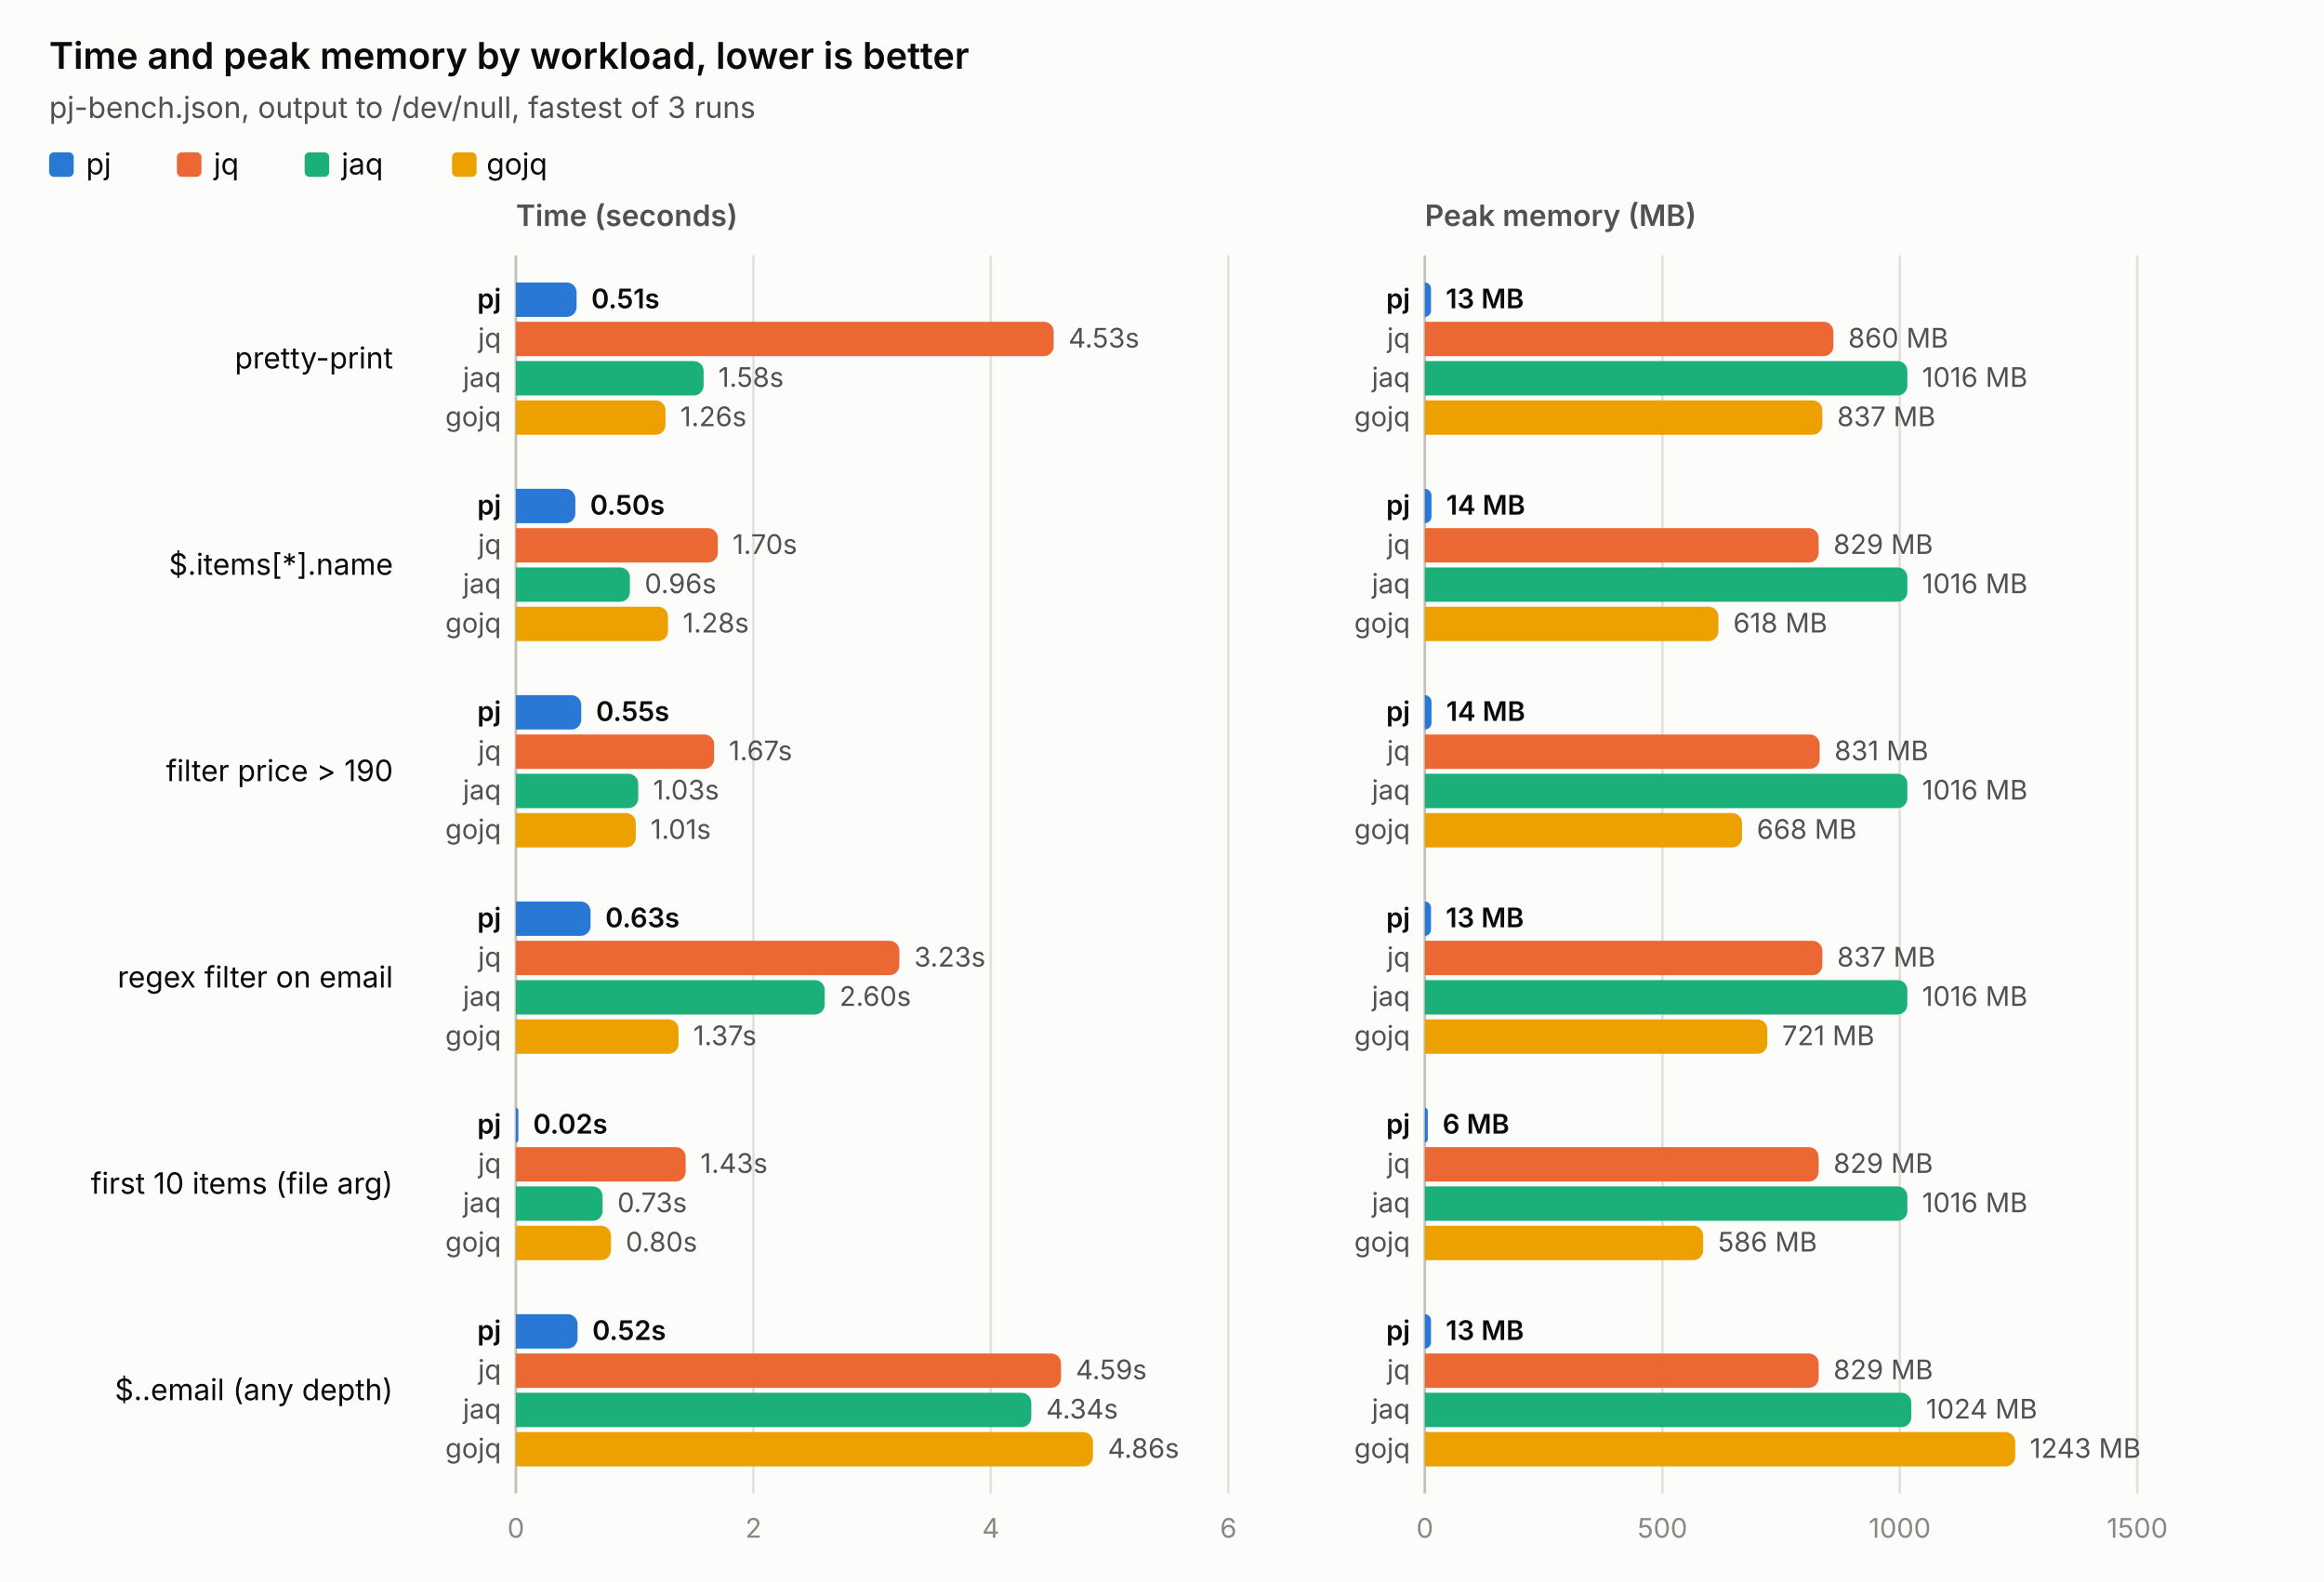
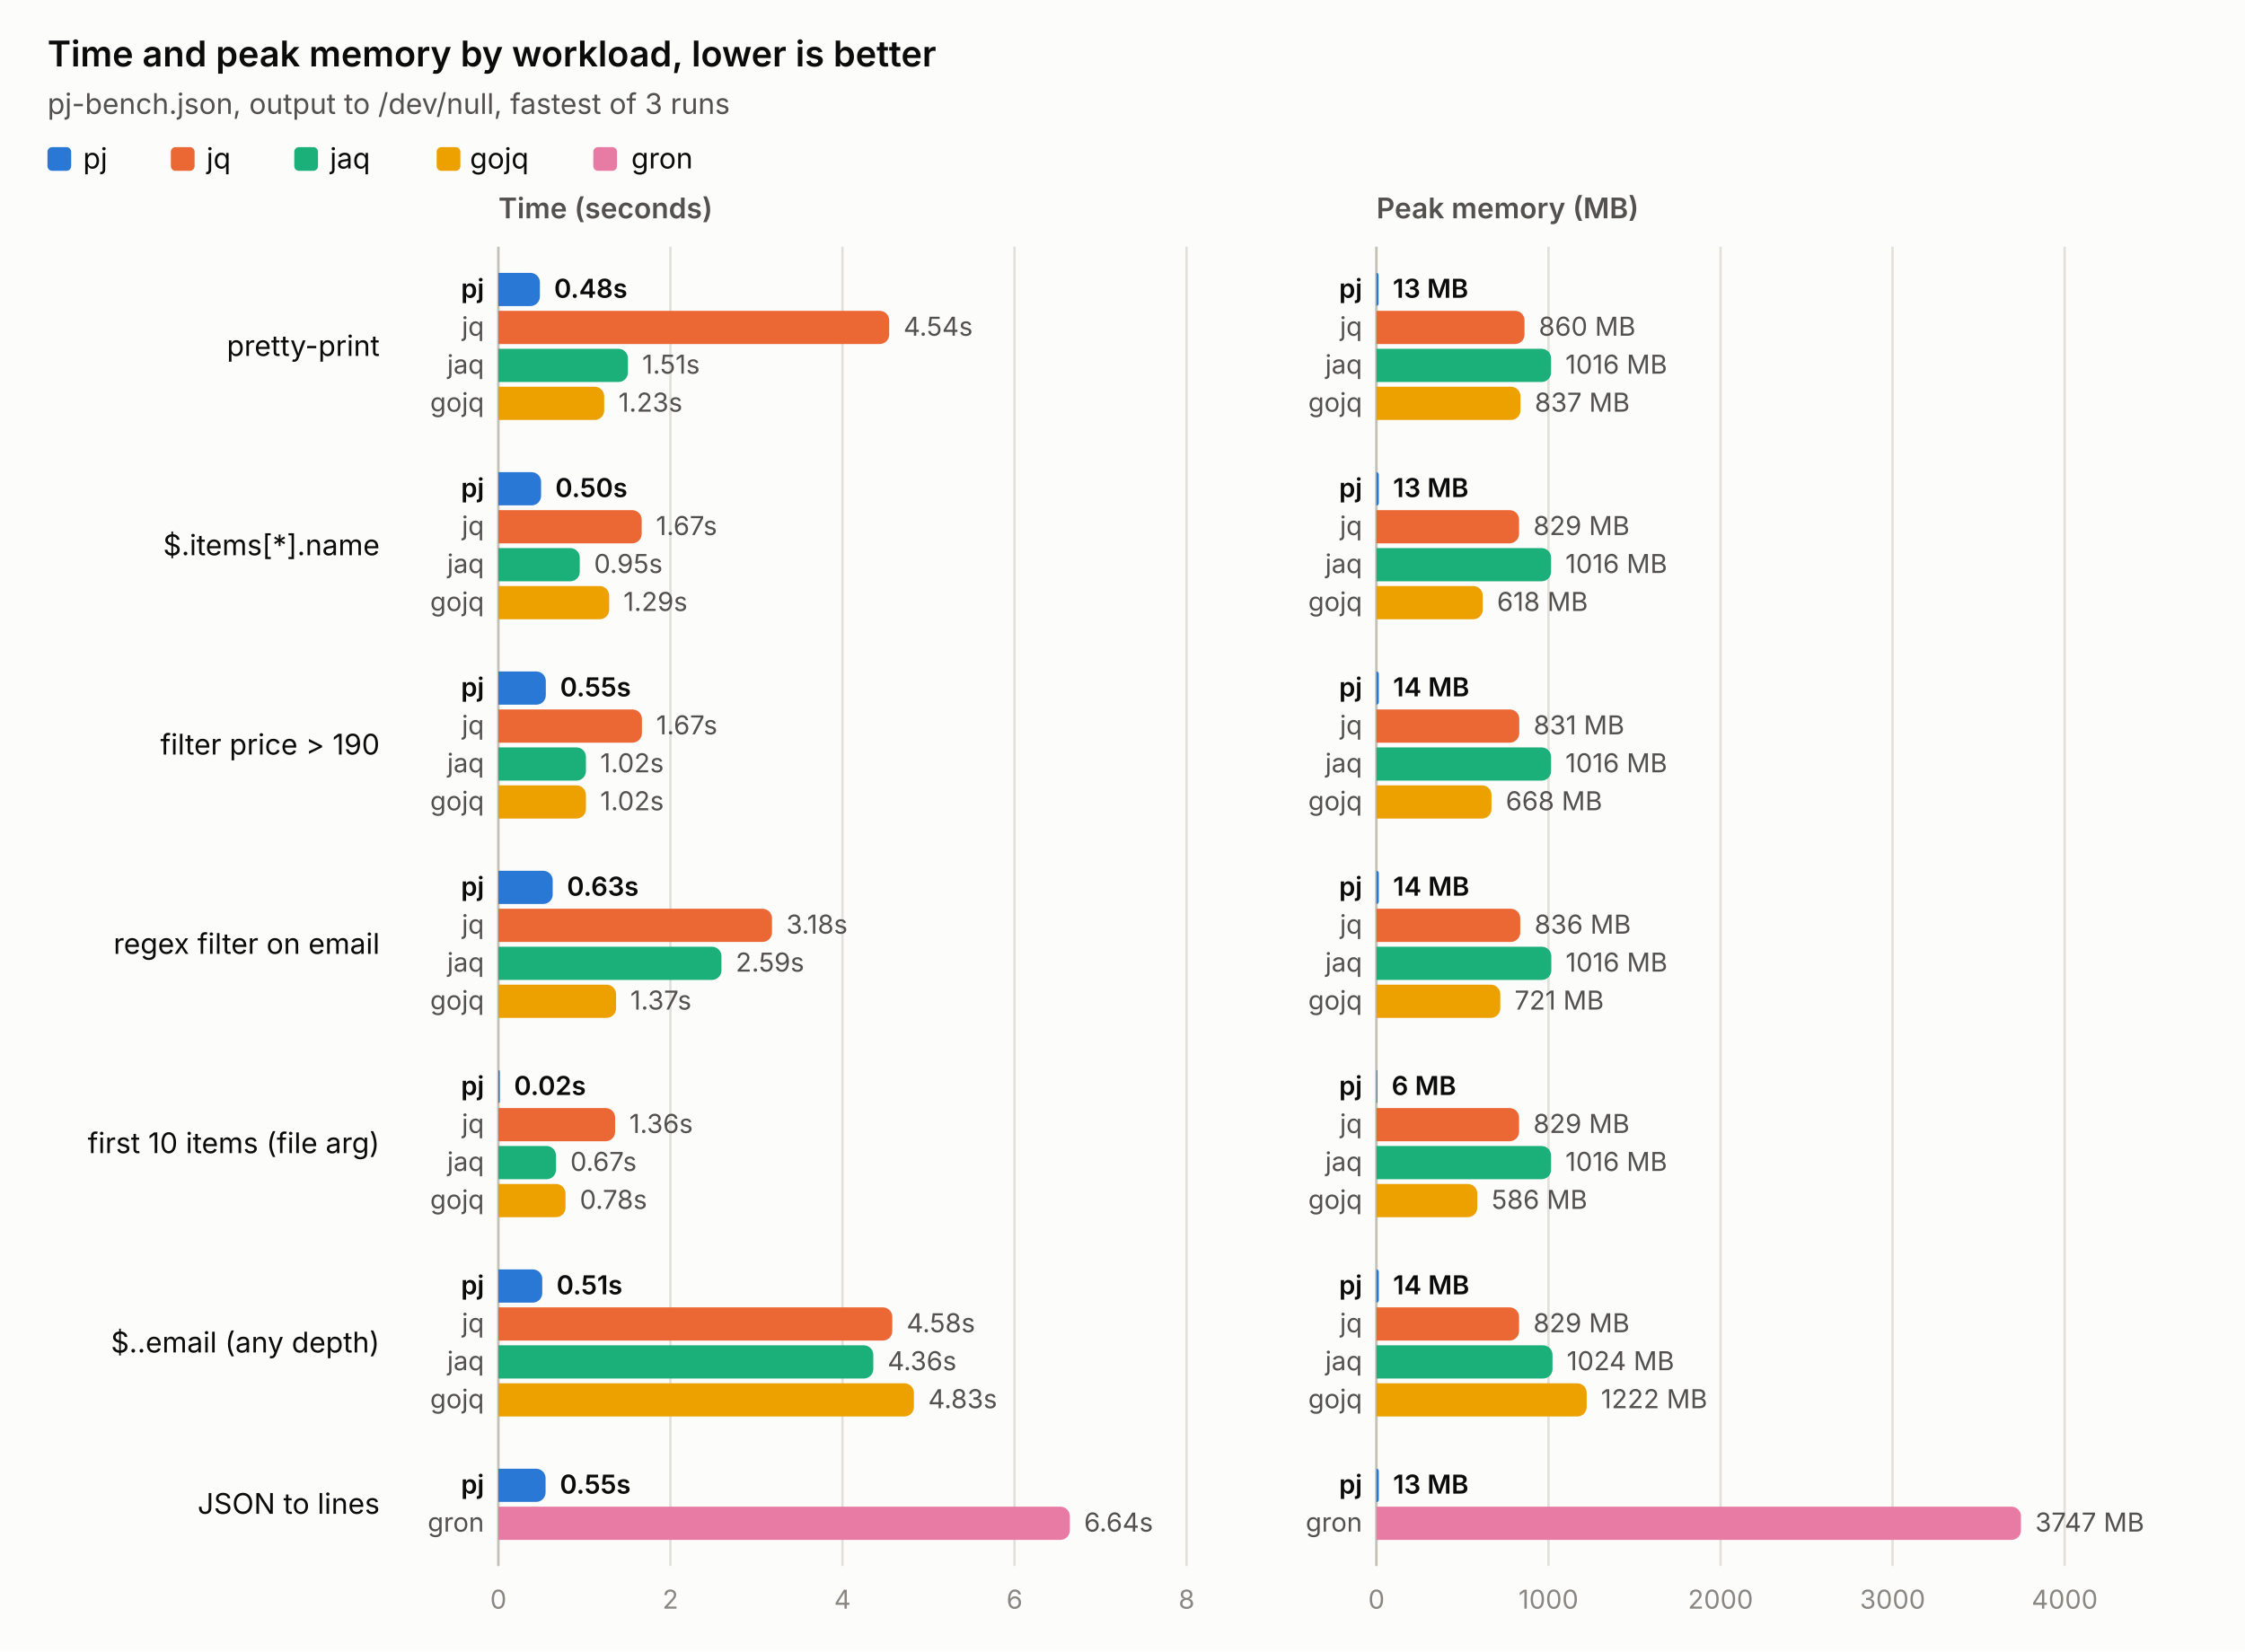
- <svg xmlns="http://www.w3.org/2000/svg" width="946" height="644" viewBox="0 0 946 644" font-family="system-ui, -apple-system, &quot;Segoe UI&quot;, sans-serif" font-size="12">
+ <svg xmlns="http://www.w3.org/2000/svg" width="946" height="696" viewBox="0 0 946 696" font-family="system-ui, -apple-system, &quot;Segoe UI&quot;, sans-serif" font-size="12">
  <rect width="100%" height="100%" fill="#fcfcfb" />
  <text x="20" y="28" fill="#0b0b0b" font-size="15" font-weight="600">Time and peak memory by workload, lower is better</text>
  <text x="20" y="48" fill="#52514e">pj-bench.json, output to /dev/null, fastest of 3 runs</text>
  <rect x="20" y="62" width="10" height="10" rx="2" fill="#2a78d6" />
  <text x="35" y="71" fill="#0b0b0b">pj</text>
  <rect x="72" y="62" width="10" height="10" rx="2" fill="#eb6834" />
  <text x="87" y="71" fill="#0b0b0b">jq</text>
  <rect x="124" y="62" width="10" height="10" rx="2" fill="#1baf7a" />
  <text x="139" y="71" fill="#0b0b0b">jaq</text>
  <rect x="184" y="62" width="10" height="10" rx="2" fill="#eda100" />
  <text x="198" y="71" fill="#0b0b0b">gojq</text>
+   <rect x="250" y="62" width="10" height="10" rx="2" fill="#e87ba4" />
+   <text x="266" y="71" fill="#0b0b0b">gron</text>
  <text x="210" y="92" fill="#52514e" font-weight="600">Time (seconds)</text>
-   <line x1="210.0" y1="104" x2="210.0" y2="608" stroke="#e1e0d9" stroke-width="1" />
-   <text x="210.0" y="626" fill="#898781" font-size="11" text-anchor="middle">0</text>
-   <line x1="306.7" y1="104" x2="306.7" y2="608" stroke="#e1e0d9" stroke-width="1" />
-   <text x="306.7" y="626" fill="#898781" font-size="11" text-anchor="middle">2</text>
-   <line x1="403.3" y1="104" x2="403.3" y2="608" stroke="#e1e0d9" stroke-width="1" />
-   <text x="403.3" y="626" fill="#898781" font-size="11" text-anchor="middle">4</text>
-   <line x1="500.0" y1="104" x2="500.0" y2="608" stroke="#e1e0d9" stroke-width="1" />
-   <text x="500.0" y="626" fill="#898781" font-size="11" text-anchor="middle">6</text>
-   <line x1="210.0" y1="104" x2="210.0" y2="608" stroke="#c3c2b7" stroke-width="1" />
-   <path d="M210.0,115.0 h20.7 a4.0,4.0 0 0 1 4.0,4.0 v6.0 a4.0,4.0 0 0 1 -4.0,4.0 h-20.7 z" fill="#2a78d6" />
+   <line x1="210.0" y1="104" x2="210.0" y2="660" stroke="#e1e0d9" stroke-width="1" />
+   <text x="210.0" y="678" fill="#898781" font-size="11" text-anchor="middle">0</text>
+   <line x1="282.5" y1="104" x2="282.5" y2="660" stroke="#e1e0d9" stroke-width="1" />
+   <text x="282.5" y="678" fill="#898781" font-size="11" text-anchor="middle">2</text>
+   <line x1="355.0" y1="104" x2="355.0" y2="660" stroke="#e1e0d9" stroke-width="1" />
+   <text x="355.0" y="678" fill="#898781" font-size="11" text-anchor="middle">4</text>
+   <line x1="427.5" y1="104" x2="427.5" y2="660" stroke="#e1e0d9" stroke-width="1" />
+   <text x="427.5" y="678" fill="#898781" font-size="11" text-anchor="middle">6</text>
+   <line x1="500.0" y1="104" x2="500.0" y2="660" stroke="#e1e0d9" stroke-width="1" />
+   <text x="500.0" y="678" fill="#898781" font-size="11" text-anchor="middle">8</text>
+   <line x1="210.0" y1="104" x2="210.0" y2="660" stroke="#c3c2b7" stroke-width="1" />
+   <path d="M210.0,115.0 h13.5 a4.0,4.0 0 0 1 4.0,4.0 v6.0 a4.0,4.0 0 0 1 -4.0,4.0 h-13.5 z" fill="#2a78d6" />
  <text x="204.0" y="125.5" fill="#0b0b0b" font-size="11" font-weight="600" text-anchor="end">pj</text>
-   <text x="240.7" y="125.5" fill="#0b0b0b" font-size="11" font-weight="600">0.51s</text>
-   <path d="M210.0,131.0 h214.9 a4.0,4.0 0 0 1 4.0,4.0 v6.0 a4.0,4.0 0 0 1 -4.0,4.0 h-214.9 z" fill="#eb6834" />
+   <text x="233.5" y="125.5" fill="#0b0b0b" font-size="11" font-weight="600">0.48s</text>
+   <path d="M210.0,131.0 h160.7 a4.0,4.0 0 0 1 4.0,4.0 v6.0 a4.0,4.0 0 0 1 -4.0,4.0 h-160.7 z" fill="#eb6834" />
  <text x="204.0" y="141.5" fill="#52514e" font-size="11" font-weight="normal" text-anchor="end">jq</text>
-   <text x="434.9" y="141.5" fill="#52514e" font-size="11" font-weight="normal">4.53s</text>
-   <path d="M210.0,147.0 h72.4 a4.0,4.0 0 0 1 4.0,4.0 v6.0 a4.0,4.0 0 0 1 -4.0,4.0 h-72.4 z" fill="#1baf7a" />
+   <text x="380.7" y="141.5" fill="#52514e" font-size="11" font-weight="normal">4.54s</text>
+   <path d="M210.0,147.0 h50.6 a4.0,4.0 0 0 1 4.0,4.0 v6.0 a4.0,4.0 0 0 1 -4.0,4.0 h-50.6 z" fill="#1baf7a" />
  <text x="204.0" y="157.5" fill="#52514e" font-size="11" font-weight="normal" text-anchor="end">jaq</text>
-   <text x="292.4" y="157.5" fill="#52514e" font-size="11" font-weight="normal">1.58s</text>
-   <path d="M210.0,163.0 h56.9 a4.0,4.0 0 0 1 4.0,4.0 v6.0 a4.0,4.0 0 0 1 -4.0,4.0 h-56.9 z" fill="#eda100" />
+   <text x="270.6" y="157.5" fill="#52514e" font-size="11" font-weight="normal">1.51s</text>
+   <path d="M210.0,163.0 h40.6 a4.0,4.0 0 0 1 4.0,4.0 v6.0 a4.0,4.0 0 0 1 -4.0,4.0 h-40.6 z" fill="#eda100" />
  <text x="204.0" y="173.5" fill="#52514e" font-size="11" font-weight="normal" text-anchor="end">gojq</text>
-   <text x="276.9" y="173.5" fill="#52514e" font-size="11" font-weight="normal">1.26s</text>
-   <path d="M210.0,199.0 h20.2 a4.0,4.0 0 0 1 4.0,4.0 v6.0 a4.0,4.0 0 0 1 -4.0,4.0 h-20.2 z" fill="#2a78d6" />
+   <text x="260.6" y="173.5" fill="#52514e" font-size="11" font-weight="normal">1.23s</text>
+   <path d="M210.0,199.0 h14.0 a4.0,4.0 0 0 1 4.0,4.0 v6.0 a4.0,4.0 0 0 1 -4.0,4.0 h-14.0 z" fill="#2a78d6" />
  <text x="204.0" y="209.5" fill="#0b0b0b" font-size="11" font-weight="600" text-anchor="end">pj</text>
-   <text x="240.2" y="209.5" fill="#0b0b0b" font-size="11" font-weight="600">0.50s</text>
-   <path d="M210.0,215.0 h78.2 a4.0,4.0 0 0 1 4.0,4.0 v6.0 a4.0,4.0 0 0 1 -4.0,4.0 h-78.2 z" fill="#eb6834" />
+   <text x="234.0" y="209.5" fill="#0b0b0b" font-size="11" font-weight="600">0.50s</text>
+   <path d="M210.0,215.0 h56.4 a4.0,4.0 0 0 1 4.0,4.0 v6.0 a4.0,4.0 0 0 1 -4.0,4.0 h-56.4 z" fill="#eb6834" />
  <text x="204.0" y="225.5" fill="#52514e" font-size="11" font-weight="normal" text-anchor="end">jq</text>
-   <text x="298.2" y="225.5" fill="#52514e" font-size="11" font-weight="normal">1.70s</text>
-   <path d="M210.0,231.0 h42.4 a4.0,4.0 0 0 1 4.0,4.0 v6.0 a4.0,4.0 0 0 1 -4.0,4.0 h-42.4 z" fill="#1baf7a" />
+   <text x="276.4" y="225.5" fill="#52514e" font-size="11" font-weight="normal">1.67s</text>
+   <path d="M210.0,231.0 h30.3 a4.0,4.0 0 0 1 4.0,4.0 v6.0 a4.0,4.0 0 0 1 -4.0,4.0 h-30.3 z" fill="#1baf7a" />
  <text x="204.0" y="241.5" fill="#52514e" font-size="11" font-weight="normal" text-anchor="end">jaq</text>
-   <text x="262.4" y="241.5" fill="#52514e" font-size="11" font-weight="normal">0.96s</text>
-   <path d="M210.0,247.0 h57.9 a4.0,4.0 0 0 1 4.0,4.0 v6.0 a4.0,4.0 0 0 1 -4.0,4.0 h-57.9 z" fill="#eda100" />
+   <text x="250.3" y="241.5" fill="#52514e" font-size="11" font-weight="normal">0.95s</text>
+   <path d="M210.0,247.0 h42.7 a4.0,4.0 0 0 1 4.0,4.0 v6.0 a4.0,4.0 0 0 1 -4.0,4.0 h-42.7 z" fill="#eda100" />
  <text x="204.0" y="257.5" fill="#52514e" font-size="11" font-weight="normal" text-anchor="end">gojq</text>
-   <text x="277.9" y="257.5" fill="#52514e" font-size="11" font-weight="normal">1.28s</text>
-   <path d="M210.0,283.0 h22.6 a4.0,4.0 0 0 1 4.0,4.0 v6.0 a4.0,4.0 0 0 1 -4.0,4.0 h-22.6 z" fill="#2a78d6" />
+   <text x="262.7" y="257.5" fill="#52514e" font-size="11" font-weight="normal">1.29s</text>
+   <path d="M210.0,283.0 h16.0 a4.0,4.0 0 0 1 4.0,4.0 v6.0 a4.0,4.0 0 0 1 -4.0,4.0 h-16.0 z" fill="#2a78d6" />
  <text x="204.0" y="293.5" fill="#0b0b0b" font-size="11" font-weight="600" text-anchor="end">pj</text>
-   <text x="242.6" y="293.5" fill="#0b0b0b" font-size="11" font-weight="600">0.55s</text>
-   <path d="M210.0,299.0 h76.7 a4.0,4.0 0 0 1 4.0,4.0 v6.0 a4.0,4.0 0 0 1 -4.0,4.0 h-76.7 z" fill="#eb6834" />
+   <text x="236.0" y="293.5" fill="#0b0b0b" font-size="11" font-weight="600">0.55s</text>
+   <path d="M210.0,299.0 h56.5 a4.0,4.0 0 0 1 4.0,4.0 v6.0 a4.0,4.0 0 0 1 -4.0,4.0 h-56.5 z" fill="#eb6834" />
  <text x="204.0" y="309.5" fill="#52514e" font-size="11" font-weight="normal" text-anchor="end">jq</text>
-   <text x="296.7" y="309.5" fill="#52514e" font-size="11" font-weight="normal">1.67s</text>
-   <path d="M210.0,315.0 h45.8 a4.0,4.0 0 0 1 4.0,4.0 v6.0 a4.0,4.0 0 0 1 -4.0,4.0 h-45.8 z" fill="#1baf7a" />
+   <text x="276.5" y="309.5" fill="#52514e" font-size="11" font-weight="normal">1.67s</text>
+   <path d="M210.0,315.0 h32.9 a4.0,4.0 0 0 1 4.0,4.0 v6.0 a4.0,4.0 0 0 1 -4.0,4.0 h-32.9 z" fill="#1baf7a" />
  <text x="204.0" y="325.5" fill="#52514e" font-size="11" font-weight="normal" text-anchor="end">jaq</text>
-   <text x="265.8" y="325.5" fill="#52514e" font-size="11" font-weight="normal">1.03s</text>
-   <path d="M210.0,331.0 h44.8 a4.0,4.0 0 0 1 4.0,4.0 v6.0 a4.0,4.0 0 0 1 -4.0,4.0 h-44.8 z" fill="#eda100" />
+   <text x="252.9" y="325.5" fill="#52514e" font-size="11" font-weight="normal">1.02s</text>
+   <path d="M210.0,331.0 h32.9 a4.0,4.0 0 0 1 4.0,4.0 v6.0 a4.0,4.0 0 0 1 -4.0,4.0 h-32.9 z" fill="#eda100" />
  <text x="204.0" y="341.5" fill="#52514e" font-size="11" font-weight="normal" text-anchor="end">gojq</text>
-   <text x="264.8" y="341.5" fill="#52514e" font-size="11" font-weight="normal">1.01s</text>
-   <path d="M210.0,367.0 h26.4 a4.0,4.0 0 0 1 4.0,4.0 v6.0 a4.0,4.0 0 0 1 -4.0,4.0 h-26.4 z" fill="#2a78d6" />
+   <text x="252.9" y="341.5" fill="#52514e" font-size="11" font-weight="normal">1.02s</text>
+   <path d="M210.0,367.0 h18.9 a4.0,4.0 0 0 1 4.0,4.0 v6.0 a4.0,4.0 0 0 1 -4.0,4.0 h-18.9 z" fill="#2a78d6" />
  <text x="204.0" y="377.5" fill="#0b0b0b" font-size="11" font-weight="600" text-anchor="end">pj</text>
-   <text x="246.4" y="377.5" fill="#0b0b0b" font-size="11" font-weight="600">0.63s</text>
-   <path d="M210.0,383.0 h152.1 a4.0,4.0 0 0 1 4.0,4.0 v6.0 a4.0,4.0 0 0 1 -4.0,4.0 h-152.1 z" fill="#eb6834" />
+   <text x="238.9" y="377.5" fill="#0b0b0b" font-size="11" font-weight="600">0.63s</text>
+   <path d="M210.0,383.0 h111.3 a4.0,4.0 0 0 1 4.0,4.0 v6.0 a4.0,4.0 0 0 1 -4.0,4.0 h-111.3 z" fill="#eb6834" />
  <text x="204.0" y="393.5" fill="#52514e" font-size="11" font-weight="normal" text-anchor="end">jq</text>
-   <text x="372.1" y="393.5" fill="#52514e" font-size="11" font-weight="normal">3.23s</text>
-   <path d="M210.0,399.0 h121.7 a4.0,4.0 0 0 1 4.0,4.0 v6.0 a4.0,4.0 0 0 1 -4.0,4.0 h-121.7 z" fill="#1baf7a" />
+   <text x="331.3" y="393.5" fill="#52514e" font-size="11" font-weight="normal">3.18s</text>
+   <path d="M210.0,399.0 h90.0 a4.0,4.0 0 0 1 4.0,4.0 v6.0 a4.0,4.0 0 0 1 -4.0,4.0 h-90.0 z" fill="#1baf7a" />
  <text x="204.0" y="409.5" fill="#52514e" font-size="11" font-weight="normal" text-anchor="end">jaq</text>
-   <text x="341.7" y="409.5" fill="#52514e" font-size="11" font-weight="normal">2.60s</text>
-   <path d="M210.0,415.0 h62.2 a4.0,4.0 0 0 1 4.0,4.0 v6.0 a4.0,4.0 0 0 1 -4.0,4.0 h-62.2 z" fill="#eda100" />
+   <text x="310.0" y="409.5" fill="#52514e" font-size="11" font-weight="normal">2.59s</text>
+   <path d="M210.0,415.0 h45.6 a4.0,4.0 0 0 1 4.0,4.0 v6.0 a4.0,4.0 0 0 1 -4.0,4.0 h-45.6 z" fill="#eda100" />
  <text x="204.0" y="425.5" fill="#52514e" font-size="11" font-weight="normal" text-anchor="end">gojq</text>
-   <text x="282.2" y="425.5" fill="#52514e" font-size="11" font-weight="normal">1.37s</text>
-   <path d="M210.0,451.0 h0.0 a1.0,1.0 0 0 1 1.0,1.0 v12.1 a1.0,1.0 0 0 1 -1.0,1.0 h-0.0 z" fill="#2a78d6" />
+   <text x="265.6" y="425.5" fill="#52514e" font-size="11" font-weight="normal">1.37s</text>
+   <path d="M210.0,451.0 h0.0 a0.6,0.6 0 0 1 0.6,0.6 v12.7 a0.6,0.6 0 0 1 -0.6,0.6 h-0.0 z" fill="#2a78d6" />
  <text x="204.0" y="461.5" fill="#0b0b0b" font-size="11" font-weight="600" text-anchor="end">pj</text>
-   <text x="217.0" y="461.5" fill="#0b0b0b" font-size="11" font-weight="600">0.02s</text>
-   <path d="M210.0,467.0 h65.1 a4.0,4.0 0 0 1 4.0,4.0 v6.0 a4.0,4.0 0 0 1 -4.0,4.0 h-65.1 z" fill="#eb6834" />
+   <text x="216.6" y="461.5" fill="#0b0b0b" font-size="11" font-weight="600">0.02s</text>
+   <path d="M210.0,467.0 h45.2 a4.0,4.0 0 0 1 4.0,4.0 v6.0 a4.0,4.0 0 0 1 -4.0,4.0 h-45.2 z" fill="#eb6834" />
  <text x="204.0" y="477.5" fill="#52514e" font-size="11" font-weight="normal" text-anchor="end">jq</text>
-   <text x="285.1" y="477.5" fill="#52514e" font-size="11" font-weight="normal">1.43s</text>
-   <path d="M210.0,483.0 h31.3 a4.0,4.0 0 0 1 4.0,4.0 v6.0 a4.0,4.0 0 0 1 -4.0,4.0 h-31.3 z" fill="#1baf7a" />
+   <text x="265.2" y="477.5" fill="#52514e" font-size="11" font-weight="normal">1.36s</text>
+   <path d="M210.0,483.0 h20.3 a4.0,4.0 0 0 1 4.0,4.0 v6.0 a4.0,4.0 0 0 1 -4.0,4.0 h-20.3 z" fill="#1baf7a" />
  <text x="204.0" y="493.5" fill="#52514e" font-size="11" font-weight="normal" text-anchor="end">jaq</text>
-   <text x="251.3" y="493.5" fill="#52514e" font-size="11" font-weight="normal">0.73s</text>
-   <path d="M210.0,499.0 h34.7 a4.0,4.0 0 0 1 4.0,4.0 v6.0 a4.0,4.0 0 0 1 -4.0,4.0 h-34.7 z" fill="#eda100" />
+   <text x="240.3" y="493.5" fill="#52514e" font-size="11" font-weight="normal">0.67s</text>
+   <path d="M210.0,499.0 h24.3 a4.0,4.0 0 0 1 4.0,4.0 v6.0 a4.0,4.0 0 0 1 -4.0,4.0 h-24.3 z" fill="#eda100" />
  <text x="204.0" y="509.5" fill="#52514e" font-size="11" font-weight="normal" text-anchor="end">gojq</text>
-   <text x="254.7" y="509.5" fill="#52514e" font-size="11" font-weight="normal">0.80s</text>
-   <path d="M210.0,535.0 h21.1 a4.0,4.0 0 0 1 4.0,4.0 v6.0 a4.0,4.0 0 0 1 -4.0,4.0 h-21.1 z" fill="#2a78d6" />
+   <text x="244.3" y="509.5" fill="#52514e" font-size="11" font-weight="normal">0.78s</text>
+   <path d="M210.0,535.0 h14.5 a4.0,4.0 0 0 1 4.0,4.0 v6.0 a4.0,4.0 0 0 1 -4.0,4.0 h-14.5 z" fill="#2a78d6" />
  <text x="204.0" y="545.5" fill="#0b0b0b" font-size="11" font-weight="600" text-anchor="end">pj</text>
-   <text x="241.1" y="545.5" fill="#0b0b0b" font-size="11" font-weight="600">0.52s</text>
-   <path d="M210.0,551.0 h217.9 a4.0,4.0 0 0 1 4.0,4.0 v6.0 a4.0,4.0 0 0 1 -4.0,4.0 h-217.9 z" fill="#eb6834" />
+   <text x="234.5" y="545.5" fill="#0b0b0b" font-size="11" font-weight="600">0.51s</text>
+   <path d="M210.0,551.0 h162.0 a4.0,4.0 0 0 1 4.0,4.0 v6.0 a4.0,4.0 0 0 1 -4.0,4.0 h-162.0 z" fill="#eb6834" />
  <text x="204.0" y="561.5" fill="#52514e" font-size="11" font-weight="normal" text-anchor="end">jq</text>
-   <text x="437.9" y="561.5" fill="#52514e" font-size="11" font-weight="normal">4.59s</text>
-   <path d="M210.0,567.0 h205.8 a4.0,4.0 0 0 1 4.0,4.0 v6.0 a4.0,4.0 0 0 1 -4.0,4.0 h-205.8 z" fill="#1baf7a" />
+   <text x="382.0" y="561.5" fill="#52514e" font-size="11" font-weight="normal">4.58s</text>
+   <path d="M210.0,567.0 h154.0 a4.0,4.0 0 0 1 4.0,4.0 v6.0 a4.0,4.0 0 0 1 -4.0,4.0 h-154.0 z" fill="#1baf7a" />
  <text x="204.0" y="577.5" fill="#52514e" font-size="11" font-weight="normal" text-anchor="end">jaq</text>
-   <text x="425.8" y="577.5" fill="#52514e" font-size="11" font-weight="normal">4.34s</text>
-   <path d="M210.0,583.0 h230.9 a4.0,4.0 0 0 1 4.0,4.0 v6.0 a4.0,4.0 0 0 1 -4.0,4.0 h-230.9 z" fill="#eda100" />
+   <text x="374.0" y="577.5" fill="#52514e" font-size="11" font-weight="normal">4.36s</text>
+   <path d="M210.0,583.0 h171.1 a4.0,4.0 0 0 1 4.0,4.0 v6.0 a4.0,4.0 0 0 1 -4.0,4.0 h-171.1 z" fill="#eda100" />
  <text x="204.0" y="593.5" fill="#52514e" font-size="11" font-weight="normal" text-anchor="end">gojq</text>
-   <text x="450.9" y="593.5" fill="#52514e" font-size="11" font-weight="normal">4.86s</text>
+   <text x="391.1" y="593.5" fill="#52514e" font-size="11" font-weight="normal">4.83s</text>
+   <path d="M210.0,619.0 h15.9 a4.0,4.0 0 0 1 4.0,4.0 v6.0 a4.0,4.0 0 0 1 -4.0,4.0 h-15.9 z" fill="#2a78d6" />
+   <text x="204.0" y="629.5" fill="#0b0b0b" font-size="11" font-weight="600" text-anchor="end">pj</text>
+   <text x="235.9" y="629.5" fill="#0b0b0b" font-size="11" font-weight="600">0.55s</text>
+   <path d="M210.0,635.0 h236.8 a4.0,4.0 0 0 1 4.0,4.0 v6.0 a4.0,4.0 0 0 1 -4.0,4.0 h-236.8 z" fill="#e87ba4" />
+   <text x="204.0" y="645.5" fill="#52514e" font-size="11" font-weight="normal" text-anchor="end">gron</text>
+   <text x="456.8" y="645.5" fill="#52514e" font-size="11" font-weight="normal">6.64s</text>
  <text x="580" y="92" fill="#52514e" font-weight="600">Peak memory (MB)</text>
-   <line x1="580.0" y1="104" x2="580.0" y2="608" stroke="#e1e0d9" stroke-width="1" />
-   <text x="580.0" y="626" fill="#898781" font-size="11" text-anchor="middle">0</text>
-   <line x1="676.7" y1="104" x2="676.7" y2="608" stroke="#e1e0d9" stroke-width="1" />
-   <text x="676.7" y="626" fill="#898781" font-size="11" text-anchor="middle">500</text>
-   <line x1="773.3" y1="104" x2="773.3" y2="608" stroke="#e1e0d9" stroke-width="1" />
-   <text x="773.3" y="626" fill="#898781" font-size="11" text-anchor="middle">1000</text>
-   <line x1="870.0" y1="104" x2="870.0" y2="608" stroke="#e1e0d9" stroke-width="1" />
-   <text x="870.0" y="626" fill="#898781" font-size="11" text-anchor="middle">1500</text>
-   <line x1="580.0" y1="104" x2="580.0" y2="608" stroke="#c3c2b7" stroke-width="1" />
-   <path d="M580.0,115.0 h0.0 a2.5,2.5 0 0 1 2.5,2.5 v9.0 a2.5,2.5 0 0 1 -2.5,2.5 h-0.0 z" fill="#2a78d6" />
+   <line x1="580.0" y1="104" x2="580.0" y2="660" stroke="#e1e0d9" stroke-width="1" />
+   <text x="580.0" y="678" fill="#898781" font-size="11" text-anchor="middle">0</text>
+   <line x1="652.5" y1="104" x2="652.5" y2="660" stroke="#e1e0d9" stroke-width="1" />
+   <text x="652.5" y="678" fill="#898781" font-size="11" text-anchor="middle">1000</text>
+   <line x1="725.0" y1="104" x2="725.0" y2="660" stroke="#e1e0d9" stroke-width="1" />
+   <text x="725.0" y="678" fill="#898781" font-size="11" text-anchor="middle">2000</text>
+   <line x1="797.5" y1="104" x2="797.5" y2="660" stroke="#e1e0d9" stroke-width="1" />
+   <text x="797.5" y="678" fill="#898781" font-size="11" text-anchor="middle">3000</text>
+   <line x1="870.0" y1="104" x2="870.0" y2="660" stroke="#e1e0d9" stroke-width="1" />
+   <text x="870.0" y="678" fill="#898781" font-size="11" text-anchor="middle">4000</text>
+   <line x1="580.0" y1="104" x2="580.0" y2="660" stroke="#c3c2b7" stroke-width="1" />
+   <path d="M580.0,115.0 h0.0 a0.9,0.9 0 0 1 0.9,0.9 v12.1 a0.9,0.9 0 0 1 -0.9,0.9 h-0.0 z" fill="#2a78d6" />
  <text x="574.0" y="125.5" fill="#0b0b0b" font-size="11" font-weight="600" text-anchor="end">pj</text>
-   <text x="588.5" y="125.5" fill="#0b0b0b" font-size="11" font-weight="600">13 MB</text>
-   <path d="M580.0,131.0 h162.3 a4.0,4.0 0 0 1 4.0,4.0 v6.0 a4.0,4.0 0 0 1 -4.0,4.0 h-162.3 z" fill="#eb6834" />
+   <text x="586.9" y="125.5" fill="#0b0b0b" font-size="11" font-weight="600">13 MB</text>
+   <path d="M580.0,131.0 h58.4 a4.0,4.0 0 0 1 4.0,4.0 v6.0 a4.0,4.0 0 0 1 -4.0,4.0 h-58.4 z" fill="#eb6834" />
  <text x="574.0" y="141.5" fill="#52514e" font-size="11" font-weight="normal" text-anchor="end">jq</text>
-   <text x="752.3" y="141.5" fill="#52514e" font-size="11" font-weight="normal">860 MB</text>
-   <path d="M580.0,147.0 h192.4 a4.0,4.0 0 0 1 4.0,4.0 v6.0 a4.0,4.0 0 0 1 -4.0,4.0 h-192.4 z" fill="#1baf7a" />
+   <text x="648.4" y="141.5" fill="#52514e" font-size="11" font-weight="normal">860 MB</text>
+   <path d="M580.0,147.0 h69.6 a4.0,4.0 0 0 1 4.0,4.0 v6.0 a4.0,4.0 0 0 1 -4.0,4.0 h-69.6 z" fill="#1baf7a" />
  <text x="574.0" y="157.5" fill="#52514e" font-size="11" font-weight="normal" text-anchor="end">jaq</text>
-   <text x="782.4" y="157.5" fill="#52514e" font-size="11" font-weight="normal">1016 MB</text>
-   <path d="M580.0,163.0 h157.8 a4.0,4.0 0 0 1 4.0,4.0 v6.0 a4.0,4.0 0 0 1 -4.0,4.0 h-157.8 z" fill="#eda100" />
+   <text x="659.6" y="157.5" fill="#52514e" font-size="11" font-weight="normal">1016 MB</text>
+   <path d="M580.0,163.0 h56.7 a4.0,4.0 0 0 1 4.0,4.0 v6.0 a4.0,4.0 0 0 1 -4.0,4.0 h-56.7 z" fill="#eda100" />
  <text x="574.0" y="173.5" fill="#52514e" font-size="11" font-weight="normal" text-anchor="end">gojq</text>
-   <text x="747.8" y="173.5" fill="#52514e" font-size="11" font-weight="normal">837 MB</text>
-   <path d="M580.0,199.0 h0.0 a2.7,2.7 0 0 1 2.7,2.7 v8.6 a2.7,2.7 0 0 1 -2.7,2.7 h-0.0 z" fill="#2a78d6" />
+   <text x="646.7" y="173.5" fill="#52514e" font-size="11" font-weight="normal">837 MB</text>
+   <path d="M580.0,199.0 h0.0 a1.0,1.0 0 0 1 1.0,1.0 v12.1 a1.0,1.0 0 0 1 -1.0,1.0 h-0.0 z" fill="#2a78d6" />
  <text x="574.0" y="209.5" fill="#0b0b0b" font-size="11" font-weight="600" text-anchor="end">pj</text>
-   <text x="588.7" y="209.5" fill="#0b0b0b" font-size="11" font-weight="600">14 MB</text>
-   <path d="M580.0,215.0 h156.3 a4.0,4.0 0 0 1 4.0,4.0 v6.0 a4.0,4.0 0 0 1 -4.0,4.0 h-156.3 z" fill="#eb6834" />
+   <text x="587.0" y="209.5" fill="#0b0b0b" font-size="11" font-weight="600">13 MB</text>
+   <path d="M580.0,215.0 h56.1 a4.0,4.0 0 0 1 4.0,4.0 v6.0 a4.0,4.0 0 0 1 -4.0,4.0 h-56.1 z" fill="#eb6834" />
  <text x="574.0" y="225.5" fill="#52514e" font-size="11" font-weight="normal" text-anchor="end">jq</text>
-   <text x="746.3" y="225.5" fill="#52514e" font-size="11" font-weight="normal">829 MB</text>
-   <path d="M580.0,231.0 h192.4 a4.0,4.0 0 0 1 4.0,4.0 v6.0 a4.0,4.0 0 0 1 -4.0,4.0 h-192.4 z" fill="#1baf7a" />
+   <text x="646.1" y="225.5" fill="#52514e" font-size="11" font-weight="normal">829 MB</text>
+   <path d="M580.0,231.0 h69.6 a4.0,4.0 0 0 1 4.0,4.0 v6.0 a4.0,4.0 0 0 1 -4.0,4.0 h-69.6 z" fill="#1baf7a" />
  <text x="574.0" y="241.5" fill="#52514e" font-size="11" font-weight="normal" text-anchor="end">jaq</text>
-   <text x="782.4" y="241.5" fill="#52514e" font-size="11" font-weight="normal">1016 MB</text>
-   <path d="M580.0,247.0 h115.5 a4.0,4.0 0 0 1 4.0,4.0 v6.0 a4.0,4.0 0 0 1 -4.0,4.0 h-115.5 z" fill="#eda100" />
+   <text x="659.6" y="241.5" fill="#52514e" font-size="11" font-weight="normal">1016 MB</text>
+   <path d="M580.0,247.0 h40.8 a4.0,4.0 0 0 1 4.0,4.0 v6.0 a4.0,4.0 0 0 1 -4.0,4.0 h-40.8 z" fill="#eda100" />
  <text x="574.0" y="257.5" fill="#52514e" font-size="11" font-weight="normal" text-anchor="end">gojq</text>
-   <text x="705.5" y="257.5" fill="#52514e" font-size="11" font-weight="normal">618 MB</text>
-   <path d="M580.0,283.0 h0.0 a2.7,2.7 0 0 1 2.7,2.7 v8.6 a2.7,2.7 0 0 1 -2.7,2.7 h-0.0 z" fill="#2a78d6" />
+   <text x="630.8" y="257.5" fill="#52514e" font-size="11" font-weight="normal">618 MB</text>
+   <path d="M580.0,283.0 h0.0 a1.0,1.0 0 0 1 1.0,1.0 v12.0 a1.0,1.0 0 0 1 -1.0,1.0 h-0.0 z" fill="#2a78d6" />
  <text x="574.0" y="293.5" fill="#0b0b0b" font-size="11" font-weight="600" text-anchor="end">pj</text>
-   <text x="588.7" y="293.5" fill="#0b0b0b" font-size="11" font-weight="600">14 MB</text>
-   <path d="M580.0,299.0 h156.7 a4.0,4.0 0 0 1 4.0,4.0 v6.0 a4.0,4.0 0 0 1 -4.0,4.0 h-156.7 z" fill="#eb6834" />
+   <text x="587.0" y="293.5" fill="#0b0b0b" font-size="11" font-weight="600">14 MB</text>
+   <path d="M580.0,299.0 h56.2 a4.0,4.0 0 0 1 4.0,4.0 v6.0 a4.0,4.0 0 0 1 -4.0,4.0 h-56.2 z" fill="#eb6834" />
  <text x="574.0" y="309.5" fill="#52514e" font-size="11" font-weight="normal" text-anchor="end">jq</text>
-   <text x="746.7" y="309.5" fill="#52514e" font-size="11" font-weight="normal">831 MB</text>
-   <path d="M580.0,315.0 h192.4 a4.0,4.0 0 0 1 4.0,4.0 v6.0 a4.0,4.0 0 0 1 -4.0,4.0 h-192.4 z" fill="#1baf7a" />
+   <text x="646.2" y="309.5" fill="#52514e" font-size="11" font-weight="normal">831 MB</text>
+   <path d="M580.0,315.0 h69.6 a4.0,4.0 0 0 1 4.0,4.0 v6.0 a4.0,4.0 0 0 1 -4.0,4.0 h-69.6 z" fill="#1baf7a" />
  <text x="574.0" y="325.5" fill="#52514e" font-size="11" font-weight="normal" text-anchor="end">jaq</text>
-   <text x="782.4" y="325.5" fill="#52514e" font-size="11" font-weight="normal">1016 MB</text>
-   <path d="M580.0,331.0 h125.1 a4.0,4.0 0 0 1 4.0,4.0 v6.0 a4.0,4.0 0 0 1 -4.0,4.0 h-125.1 z" fill="#eda100" />
+   <text x="659.6" y="325.5" fill="#52514e" font-size="11" font-weight="normal">1016 MB</text>
+   <path d="M580.0,331.0 h44.5 a4.0,4.0 0 0 1 4.0,4.0 v6.0 a4.0,4.0 0 0 1 -4.0,4.0 h-44.5 z" fill="#eda100" />
  <text x="574.0" y="341.5" fill="#52514e" font-size="11" font-weight="normal" text-anchor="end">gojq</text>
-   <text x="715.1" y="341.5" fill="#52514e" font-size="11" font-weight="normal">668 MB</text>
-   <path d="M580.0,367.0 h0.0 a2.5,2.5 0 0 1 2.5,2.5 v9.0 a2.5,2.5 0 0 1 -2.5,2.5 h-0.0 z" fill="#2a78d6" />
+   <text x="634.5" y="341.5" fill="#52514e" font-size="11" font-weight="normal">668 MB</text>
+   <path d="M580.0,367.0 h0.0 a1.0,1.0 0 0 1 1.0,1.0 v12.0 a1.0,1.0 0 0 1 -1.0,1.0 h-0.0 z" fill="#2a78d6" />
  <text x="574.0" y="377.5" fill="#0b0b0b" font-size="11" font-weight="600" text-anchor="end">pj</text>
-   <text x="588.5" y="377.5" fill="#0b0b0b" font-size="11" font-weight="600">13 MB</text>
-   <path d="M580.0,383.0 h157.8 a4.0,4.0 0 0 1 4.0,4.0 v6.0 a4.0,4.0 0 0 1 -4.0,4.0 h-157.8 z" fill="#eb6834" />
+   <text x="587.0" y="377.5" fill="#0b0b0b" font-size="11" font-weight="600">14 MB</text>
+   <path d="M580.0,383.0 h56.6 a4.0,4.0 0 0 1 4.0,4.0 v6.0 a4.0,4.0 0 0 1 -4.0,4.0 h-56.6 z" fill="#eb6834" />
  <text x="574.0" y="393.5" fill="#52514e" font-size="11" font-weight="normal" text-anchor="end">jq</text>
-   <text x="747.8" y="393.5" fill="#52514e" font-size="11" font-weight="normal">837 MB</text>
-   <path d="M580.0,399.0 h192.4 a4.0,4.0 0 0 1 4.0,4.0 v6.0 a4.0,4.0 0 0 1 -4.0,4.0 h-192.4 z" fill="#1baf7a" />
+   <text x="646.6" y="393.5" fill="#52514e" font-size="11" font-weight="normal">836 MB</text>
+   <path d="M580.0,399.0 h69.7 a4.0,4.0 0 0 1 4.0,4.0 v6.0 a4.0,4.0 0 0 1 -4.0,4.0 h-69.7 z" fill="#1baf7a" />
  <text x="574.0" y="409.5" fill="#52514e" font-size="11" font-weight="normal" text-anchor="end">jaq</text>
-   <text x="782.4" y="409.5" fill="#52514e" font-size="11" font-weight="normal">1016 MB</text>
-   <path d="M580.0,415.0 h135.4 a4.0,4.0 0 0 1 4.0,4.0 v6.0 a4.0,4.0 0 0 1 -4.0,4.0 h-135.4 z" fill="#eda100" />
+   <text x="659.7" y="409.5" fill="#52514e" font-size="11" font-weight="normal">1016 MB</text>
+   <path d="M580.0,415.0 h48.2 a4.0,4.0 0 0 1 4.0,4.0 v6.0 a4.0,4.0 0 0 1 -4.0,4.0 h-48.2 z" fill="#eda100" />
  <text x="574.0" y="425.5" fill="#52514e" font-size="11" font-weight="normal" text-anchor="end">gojq</text>
-   <text x="725.4" y="425.5" fill="#52514e" font-size="11" font-weight="normal">721 MB</text>
-   <path d="M580.0,451.0 h0.0 a1.2,1.2 0 0 1 1.2,1.2 v11.7 a1.2,1.2 0 0 1 -1.2,1.2 h-0.0 z" fill="#2a78d6" />
+   <text x="638.2" y="425.5" fill="#52514e" font-size="11" font-weight="normal">721 MB</text>
+   <path d="M580.0,451.0 h0.0 a0.4,0.4 0 0 1 0.4,0.4 v13.1 a0.4,0.4 0 0 1 -0.4,0.4 h-0.0 z" fill="#2a78d6" />
  <text x="574.0" y="461.5" fill="#0b0b0b" font-size="11" font-weight="600" text-anchor="end">pj</text>
-   <text x="587.2" y="461.5" fill="#0b0b0b" font-size="11" font-weight="600">6 MB</text>
-   <path d="M580.0,467.0 h156.3 a4.0,4.0 0 0 1 4.0,4.0 v6.0 a4.0,4.0 0 0 1 -4.0,4.0 h-156.3 z" fill="#eb6834" />
+   <text x="586.4" y="461.5" fill="#0b0b0b" font-size="11" font-weight="600">6 MB</text>
+   <path d="M580.0,467.0 h56.1 a4.0,4.0 0 0 1 4.0,4.0 v6.0 a4.0,4.0 0 0 1 -4.0,4.0 h-56.1 z" fill="#eb6834" />
  <text x="574.0" y="477.5" fill="#52514e" font-size="11" font-weight="normal" text-anchor="end">jq</text>
-   <text x="746.3" y="477.5" fill="#52514e" font-size="11" font-weight="normal">829 MB</text>
-   <path d="M580.0,483.0 h192.4 a4.0,4.0 0 0 1 4.0,4.0 v6.0 a4.0,4.0 0 0 1 -4.0,4.0 h-192.4 z" fill="#1baf7a" />
+   <text x="646.1" y="477.5" fill="#52514e" font-size="11" font-weight="normal">829 MB</text>
+   <path d="M580.0,483.0 h69.6 a4.0,4.0 0 0 1 4.0,4.0 v6.0 a4.0,4.0 0 0 1 -4.0,4.0 h-69.6 z" fill="#1baf7a" />
  <text x="574.0" y="493.5" fill="#52514e" font-size="11" font-weight="normal" text-anchor="end">jaq</text>
-   <text x="782.4" y="493.5" fill="#52514e" font-size="11" font-weight="normal">1016 MB</text>
-   <path d="M580.0,499.0 h109.3 a4.0,4.0 0 0 1 4.0,4.0 v6.0 a4.0,4.0 0 0 1 -4.0,4.0 h-109.3 z" fill="#eda100" />
+   <text x="659.6" y="493.5" fill="#52514e" font-size="11" font-weight="normal">1016 MB</text>
+   <path d="M580.0,499.0 h38.5 a4.0,4.0 0 0 1 4.0,4.0 v6.0 a4.0,4.0 0 0 1 -4.0,4.0 h-38.5 z" fill="#eda100" />
  <text x="574.0" y="509.5" fill="#52514e" font-size="11" font-weight="normal" text-anchor="end">gojq</text>
-   <text x="699.3" y="509.5" fill="#52514e" font-size="11" font-weight="normal">586 MB</text>
-   <path d="M580.0,535.0 h0.0 a2.5,2.5 0 0 1 2.5,2.5 v9.0 a2.5,2.5 0 0 1 -2.5,2.5 h-0.0 z" fill="#2a78d6" />
+   <text x="628.5" y="509.5" fill="#52514e" font-size="11" font-weight="normal">586 MB</text>
+   <path d="M580.0,535.0 h0.0 a1.0,1.0 0 0 1 1.0,1.0 v12.0 a1.0,1.0 0 0 1 -1.0,1.0 h-0.0 z" fill="#2a78d6" />
  <text x="574.0" y="545.5" fill="#0b0b0b" font-size="11" font-weight="600" text-anchor="end">pj</text>
-   <text x="588.5" y="545.5" fill="#0b0b0b" font-size="11" font-weight="600">13 MB</text>
-   <path d="M580.0,551.0 h156.3 a4.0,4.0 0 0 1 4.0,4.0 v6.0 a4.0,4.0 0 0 1 -4.0,4.0 h-156.3 z" fill="#eb6834" />
+   <text x="587.0" y="545.5" fill="#0b0b0b" font-size="11" font-weight="600">14 MB</text>
+   <path d="M580.0,551.0 h56.1 a4.0,4.0 0 0 1 4.0,4.0 v6.0 a4.0,4.0 0 0 1 -4.0,4.0 h-56.1 z" fill="#eb6834" />
  <text x="574.0" y="561.5" fill="#52514e" font-size="11" font-weight="normal" text-anchor="end">jq</text>
-   <text x="746.3" y="561.5" fill="#52514e" font-size="11" font-weight="normal">829 MB</text>
-   <path d="M580.0,567.0 h194.0 a4.0,4.0 0 0 1 4.0,4.0 v6.0 a4.0,4.0 0 0 1 -4.0,4.0 h-194.0 z" fill="#1baf7a" />
+   <text x="646.1" y="561.5" fill="#52514e" font-size="11" font-weight="normal">829 MB</text>
+   <path d="M580.0,567.0 h70.2 a4.0,4.0 0 0 1 4.0,4.0 v6.0 a4.0,4.0 0 0 1 -4.0,4.0 h-70.2 z" fill="#1baf7a" />
  <text x="574.0" y="577.5" fill="#52514e" font-size="11" font-weight="normal" text-anchor="end">jaq</text>
-   <text x="784.0" y="577.5" fill="#52514e" font-size="11" font-weight="normal">1024 MB</text>
-   <path d="M580.0,583.0 h236.3 a4.0,4.0 0 0 1 4.0,4.0 v6.0 a4.0,4.0 0 0 1 -4.0,4.0 h-236.3 z" fill="#eda100" />
+   <text x="660.2" y="577.5" fill="#52514e" font-size="11" font-weight="normal">1024 MB</text>
+   <path d="M580.0,583.0 h84.6 a4.0,4.0 0 0 1 4.0,4.0 v6.0 a4.0,4.0 0 0 1 -4.0,4.0 h-84.6 z" fill="#eda100" />
  <text x="574.0" y="593.5" fill="#52514e" font-size="11" font-weight="normal" text-anchor="end">gojq</text>
-   <text x="826.3" y="593.5" fill="#52514e" font-size="11" font-weight="normal">1243 MB</text>
+   <text x="674.6" y="593.5" fill="#52514e" font-size="11" font-weight="normal">1222 MB</text>
+   <path d="M580.0,619.0 h0.0 a1.0,1.0 0 0 1 1.0,1.0 v12.1 a1.0,1.0 0 0 1 -1.0,1.0 h-0.0 z" fill="#2a78d6" />
+   <text x="574.0" y="629.5" fill="#0b0b0b" font-size="11" font-weight="600" text-anchor="end">pj</text>
+   <text x="587.0" y="629.5" fill="#0b0b0b" font-size="11" font-weight="600">13 MB</text>
+   <path d="M580.0,635.0 h267.6 a4.0,4.0 0 0 1 4.0,4.0 v6.0 a4.0,4.0 0 0 1 -4.0,4.0 h-267.6 z" fill="#e87ba4" />
+   <text x="574.0" y="645.5" fill="#52514e" font-size="11" font-weight="normal" text-anchor="end">gron</text>
+   <text x="857.6" y="645.5" fill="#52514e" font-size="11" font-weight="normal">3747 MB</text>
  <text x="160" y="150.0" fill="#0b0b0b" text-anchor="end">pretty-print</text>
  <text x="160" y="234.0" fill="#0b0b0b" text-anchor="end">$.items[*].name</text>
  <text x="160" y="318.0" fill="#0b0b0b" text-anchor="end">filter price &gt; 190</text>
  <text x="160" y="402.0" fill="#0b0b0b" text-anchor="end">regex filter on email</text>
  <text x="160" y="486.0" fill="#0b0b0b" text-anchor="end">first 10 items (file arg)</text>
  <text x="160" y="570.0" fill="#0b0b0b" text-anchor="end">$..email (any depth)</text>
+   <text x="160" y="638.0" fill="#0b0b0b" text-anchor="end">JSON to lines</text>
</svg>
